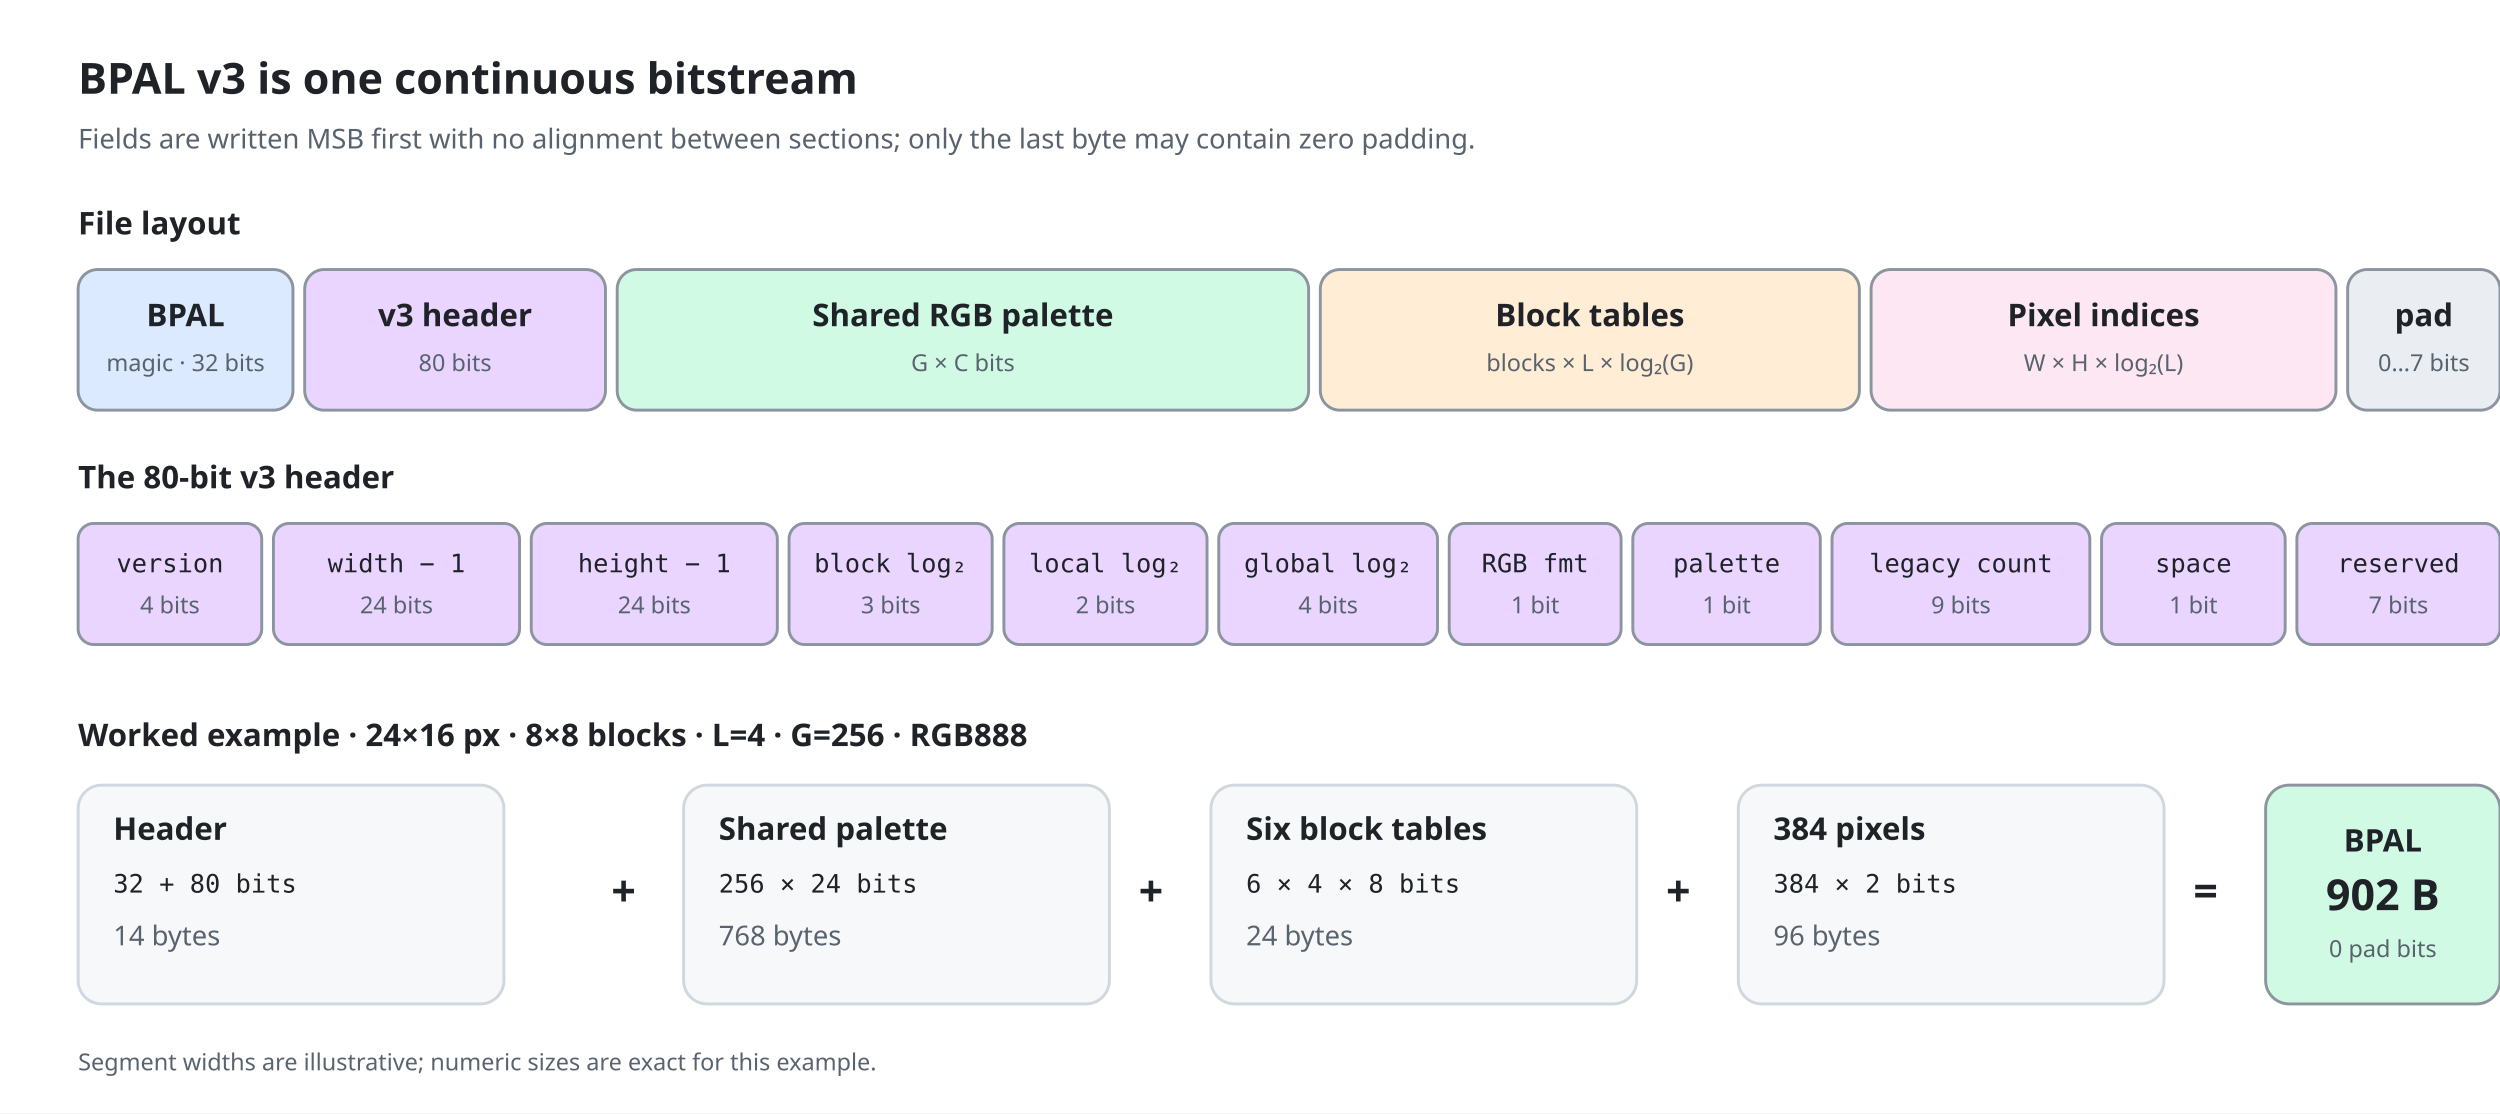
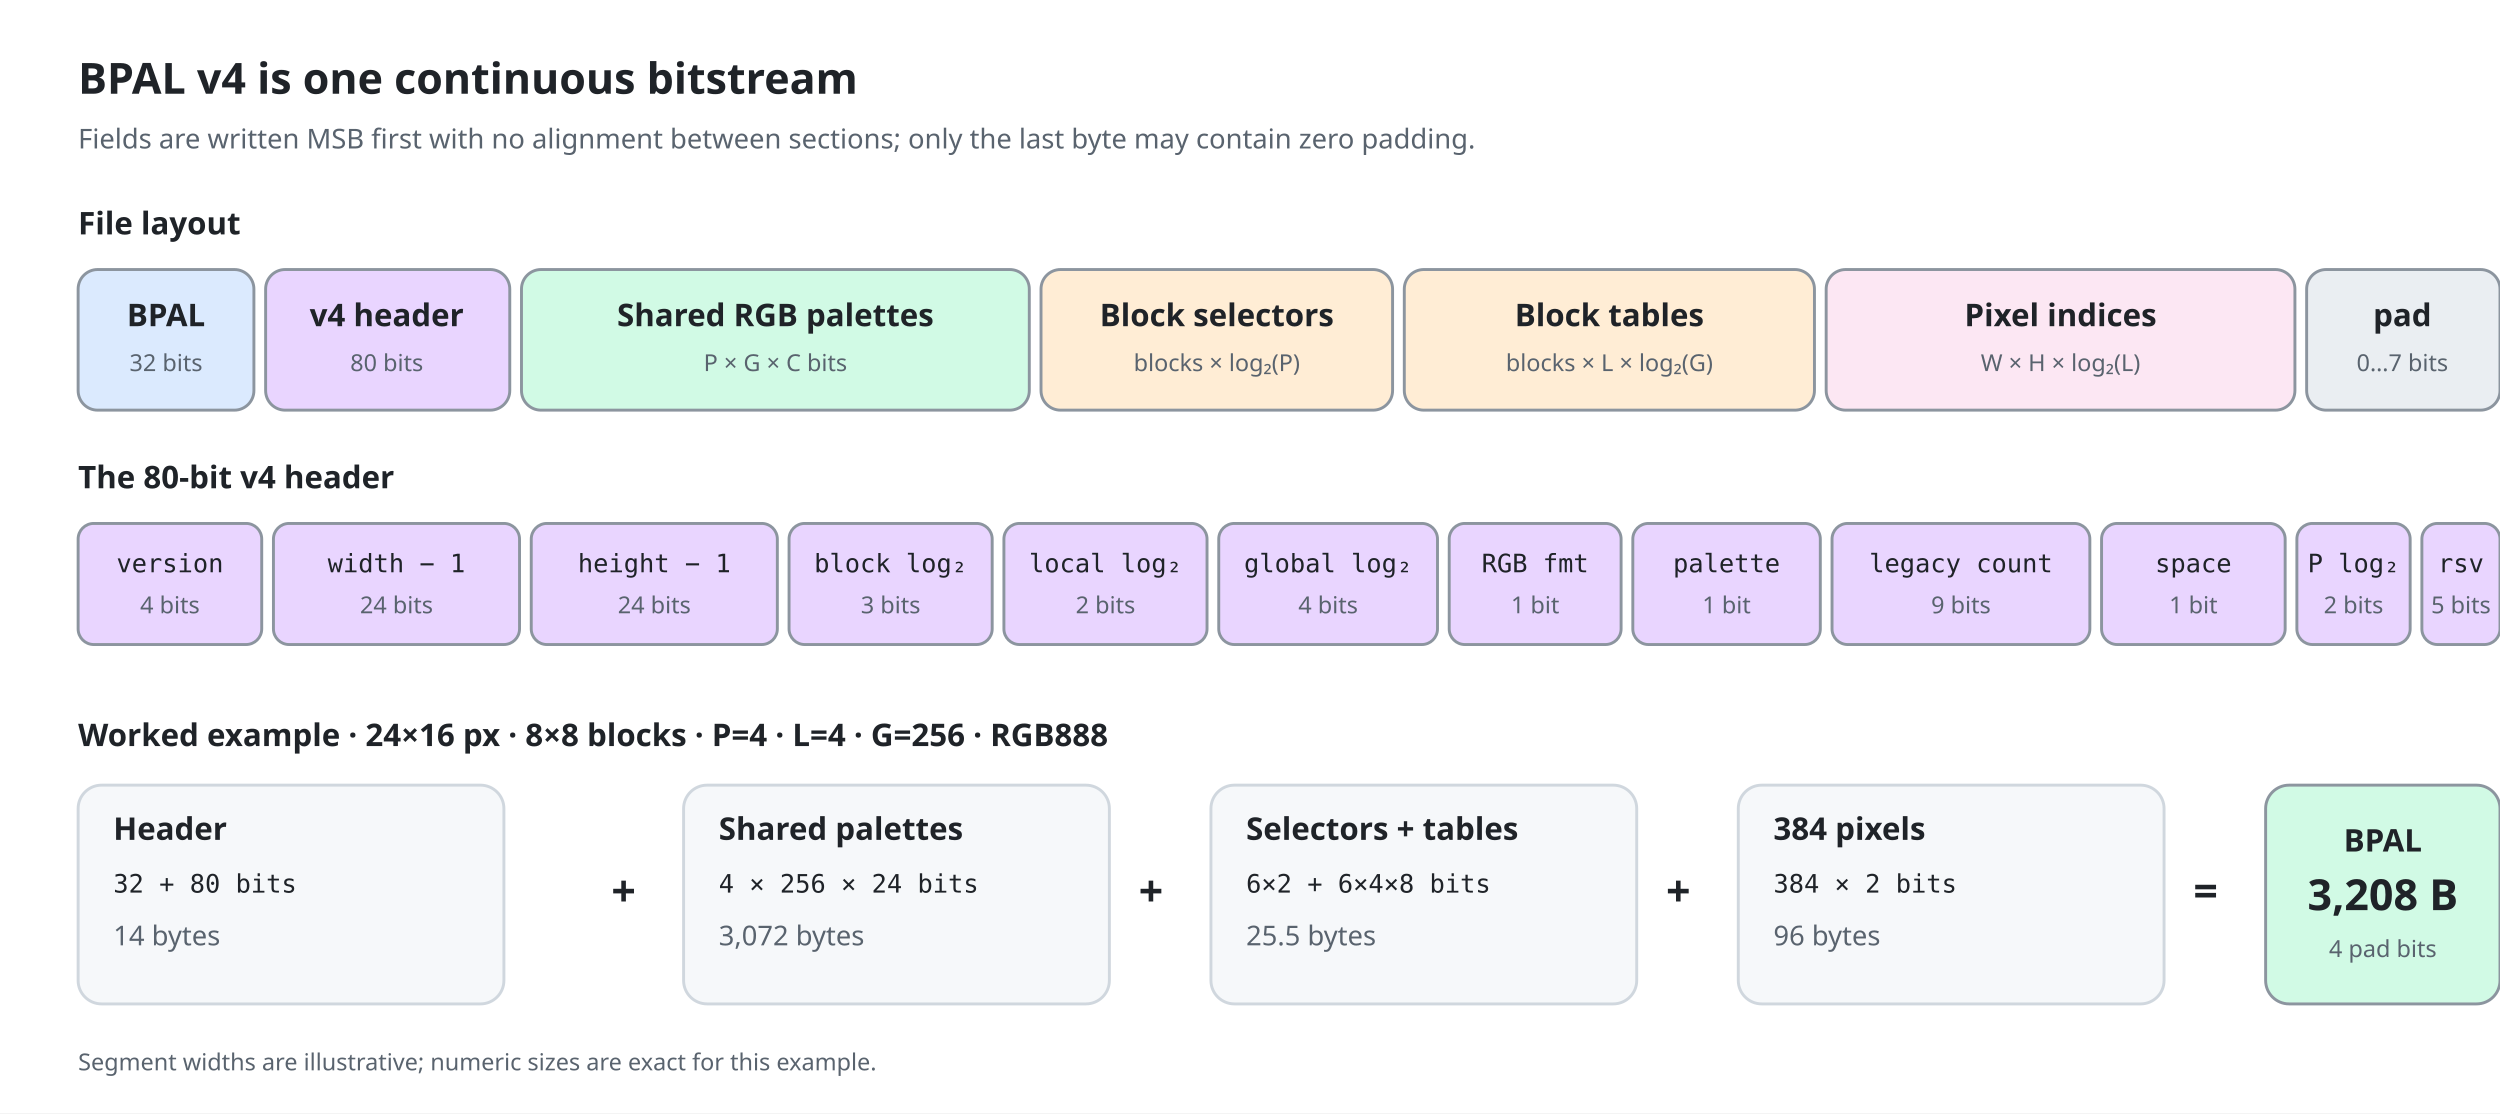
<svg xmlns="http://www.w3.org/2000/svg" width="1280" height="570" viewBox="0 0 1280 570" role="img" aria-labelledby="title desc">
  <defs>
    <style>
      .background{fill:#fff}.heading{font:700 22px system-ui,sans-serif;fill:#1f2328}.label{font:600 16px system-ui,sans-serif;fill:#1f2328}.body{font:14px system-ui,sans-serif;fill:#59636e}.small{font:12px system-ui,sans-serif;fill:#59636e}.mono{font:13px ui-monospace,SFMono-Regular,Consolas,monospace;fill:#1f2328}.outline{stroke:#8c959f;stroke-width:1.5}.magic{fill:#dbeafe}.header{fill:#e9d5ff}.palette{fill:#d1fae5}.tables{fill:#ffedd5}.pixels{fill:#fce7f3}.padding{fill:#eaeef2}.card{fill:#f6f8fa;stroke:#d0d7de;stroke-width:1.5}.arrow{stroke:#8c959f;stroke-width:2;fill:none}
      @media(prefers-color-scheme:dark){.background{fill:#0d1117}.heading,.label,.mono{fill:#f0f6fc}.body,.small{fill:#8b949e}.card{fill:#161b22;stroke:#30363d}.outline,.arrow{stroke:#6e7681}.magic{fill:#17365d}.header{fill:#38245c}.palette{fill:#173f35}.tables{fill:#4a2d18}.pixels{fill:#4b2337}.padding{fill:#21262d}}
    </style>
  </defs>
  <rect width="1280" height="570" class="background" />
-   <text x="40" y="48" class="heading">BPAL v3 is one continuous bitstream</text>
+   <text x="40" y="48" class="heading">BPAL v4 is one continuous bitstream</text>
  <text x="40" y="76" class="body">Fields are written MSB first with no alignment between sections; only the last byte may contain zero padding.</text>
  <text x="40" y="120" class="label">File layout</text>
  <g transform="translate(40 138)">
-     <rect x="0" y="0" width="110" height="72" rx="10" class="magic outline" />
-     <text x="55" y="29" text-anchor="middle" class="label">BPAL</text>
-     <text x="55" y="52" text-anchor="middle" class="small">magic · 32 bits</text>
-     <rect x="116" y="0" width="154" height="72" rx="10" class="header outline" />
-     <text x="193" y="29" text-anchor="middle" class="label">v3 header</text>
-     <text x="193" y="52" text-anchor="middle" class="small">80 bits</text>
-     <rect x="276" y="0" width="354" height="72" rx="10" class="palette outline" />
-     <text x="453" y="29" text-anchor="middle" class="label">Shared RGB palette</text>
-     <text x="453" y="52" text-anchor="middle" class="small">G × C bits</text>
-     <rect x="636" y="0" width="276" height="72" rx="10" class="tables outline" />
-     <text x="774" y="29" text-anchor="middle" class="label">Block tables</text>
-     <text x="774" y="52" text-anchor="middle" class="small">blocks × L × log₂(G)</text>
-     <rect x="918" y="0" width="238" height="72" rx="10" class="pixels outline" />
-     <text x="1037" y="29" text-anchor="middle" class="label">Pixel indices</text>
-     <text x="1037" y="52" text-anchor="middle" class="small">W × H × log₂(L)</text>
-     <rect x="1162" y="0" width="78" height="72" rx="10" class="padding outline" />
-     <text x="1201" y="29" text-anchor="middle" class="label">pad</text>
-     <text x="1201" y="52" text-anchor="middle" class="small">0…7 bits</text>
+     <rect x="0" y="0" width="90" height="72" rx="10" class="magic outline" />
+     <text x="45" y="29" text-anchor="middle" class="label">BPAL</text>
+     <text x="45" y="52" text-anchor="middle" class="small">32 bits</text>
+     <rect x="96" y="0" width="125" height="72" rx="10" class="header outline" />
+     <text x="158" y="29" text-anchor="middle" class="label">v4 header</text>
+     <text x="158" y="52" text-anchor="middle" class="small">80 bits</text>
+     <rect x="227" y="0" width="260" height="72" rx="10" class="palette outline" />
+     <text x="357" y="29" text-anchor="middle" class="label">Shared RGB palettes</text>
+     <text x="357" y="52" text-anchor="middle" class="small">P × G × C bits</text>
+     <rect x="493" y="0" width="180" height="72" rx="10" class="tables outline" />
+     <text x="583" y="29" text-anchor="middle" class="label">Block selectors</text>
+     <text x="583" y="52" text-anchor="middle" class="small">blocks × log₂(P)</text>
+     <rect x="679" y="0" width="210" height="72" rx="10" class="tables outline" />
+     <text x="784" y="29" text-anchor="middle" class="label">Block tables</text>
+     <text x="784" y="52" text-anchor="middle" class="small">blocks × L × log₂(G)</text>
+     <rect x="895" y="0" width="240" height="72" rx="10" class="pixels outline" />
+     <text x="1015" y="29" text-anchor="middle" class="label">Pixel indices</text>
+     <text x="1015" y="52" text-anchor="middle" class="small">W × H × log₂(L)</text>
+     <rect x="1141" y="0" width="99" height="72" rx="10" class="padding outline" />
+     <text x="1190" y="29" text-anchor="middle" class="label">pad</text>
+     <text x="1190" y="52" text-anchor="middle" class="small">0…7 bits</text>
  </g>
-   <text x="40" y="250" class="label">The 80-bit v3 header</text>
+   <text x="40" y="250" class="label">The 80-bit v4 header</text>
  <g transform="translate(40 268)">
    <rect x="0" y="0" width="94" height="62" rx="8" class="header outline" />
    <text x="47" y="25" text-anchor="middle" class="mono">version</text>
    <text x="47" y="46" text-anchor="middle" class="small">4 bits</text>
    <rect x="100" y="0" width="126" height="62" rx="8" class="header outline" />
    <text x="163" y="25" text-anchor="middle" class="mono">width − 1</text>
    <text x="163" y="46" text-anchor="middle" class="small">24 bits</text>
    <rect x="232" y="0" width="126" height="62" rx="8" class="header outline" />
    <text x="295" y="25" text-anchor="middle" class="mono">height − 1</text>
    <text x="295" y="46" text-anchor="middle" class="small">24 bits</text>
    <rect x="364" y="0" width="104" height="62" rx="8" class="header outline" />
    <text x="416" y="25" text-anchor="middle" class="mono">block log₂</text>
    <text x="416" y="46" text-anchor="middle" class="small">3 bits</text>
    <rect x="474" y="0" width="104" height="62" rx="8" class="header outline" />
    <text x="526" y="25" text-anchor="middle" class="mono">local log₂</text>
    <text x="526" y="46" text-anchor="middle" class="small">2 bits</text>
    <rect x="584" y="0" width="112" height="62" rx="8" class="header outline" />
    <text x="640" y="25" text-anchor="middle" class="mono">global log₂</text>
    <text x="640" y="46" text-anchor="middle" class="small">4 bits</text>
    <rect x="702" y="0" width="88" height="62" rx="8" class="header outline" />
    <text x="746" y="25" text-anchor="middle" class="mono">RGB fmt</text>
    <text x="746" y="46" text-anchor="middle" class="small">1 bit</text>
    <rect x="796" y="0" width="96" height="62" rx="8" class="header outline" />
    <text x="844" y="25" text-anchor="middle" class="mono">palette</text>
    <text x="844" y="46" text-anchor="middle" class="small">1 bit</text>
    <rect x="898" y="0" width="132" height="62" rx="8" class="header outline" />
    <text x="964" y="25" text-anchor="middle" class="mono">legacy count</text>
    <text x="964" y="46" text-anchor="middle" class="small">9 bits</text>
    <rect x="1036" y="0" width="94" height="62" rx="8" class="header outline" />
    <text x="1083" y="25" text-anchor="middle" class="mono">space</text>
    <text x="1083" y="46" text-anchor="middle" class="small">1 bit</text>
-     <rect x="1136" y="0" width="104" height="62" rx="8" class="header outline" />
-     <text x="1188" y="25" text-anchor="middle" class="mono">reserved</text>
-     <text x="1188" y="46" text-anchor="middle" class="small">7 bits</text>
+     <rect x="1136" y="0" width="58" height="62" rx="8" class="header outline" />
+     <text x="1165" y="25" text-anchor="middle" class="mono">P log₂</text>
+     <text x="1165" y="46" text-anchor="middle" class="small">2 bits</text>
+     <rect x="1200" y="0" width="40" height="62" rx="8" class="header outline" />
+     <text x="1220" y="25" text-anchor="middle" class="mono">rsv</text>
+     <text x="1220" y="46" text-anchor="middle" class="small">5 bits</text>
  </g>
-   <text x="40" y="382" class="label">Worked example · 24×16 px · 8×8 blocks · L=4 · G=256 · RGB888</text>
+   <text x="40" y="382" class="label">Worked example · 24×16 px · 8×8 blocks · P=4 · L=4 · G=256 · RGB888</text>
  <g transform="translate(40 402)">
    <rect x="0" y="0" width="218" height="112" rx="12" class="card" />
    <text x="18" y="28" class="label">Header</text>
    <text x="18" y="55" class="mono">32 + 80 bits</text>
    <text x="18" y="82" class="body">14 bytes</text>
    <text x="273" y="62" class="heading">+</text>
    <rect x="310" y="0" width="218" height="112" rx="12" class="card" />
-     <text x="328" y="28" class="label">Shared palette</text>
-     <text x="328" y="55" class="mono">256 × 24 bits</text>
-     <text x="328" y="82" class="body">768 bytes</text>
+     <text x="328" y="28" class="label">Shared palettes</text>
+     <text x="328" y="55" class="mono">4 × 256 × 24 bits</text>
+     <text x="328" y="82" class="body">3,072 bytes</text>
    <text x="543" y="62" class="heading">+</text>
    <rect x="580" y="0" width="218" height="112" rx="12" class="card" />
-     <text x="598" y="28" class="label">Six block tables</text>
-     <text x="598" y="55" class="mono">6 × 4 × 8 bits</text>
-     <text x="598" y="82" class="body">24 bytes</text>
+     <text x="598" y="28" class="label">Selectors + tables</text>
+     <text x="598" y="55" class="mono">6×2 + 6×4×8 bits</text>
+     <text x="598" y="82" class="body">25.5 bytes</text>
    <text x="813" y="62" class="heading">+</text>
    <rect x="850" y="0" width="218" height="112" rx="12" class="card" />
    <text x="868" y="28" class="label">384 pixels</text>
    <text x="868" y="55" class="mono">384 × 2 bits</text>
    <text x="868" y="82" class="body">96 bytes</text>
    <text x="1083" y="62" class="heading">=</text>
    <rect x="1120" y="0" width="120" height="112" rx="12" class="palette outline" />
    <text x="1180" y="34" text-anchor="middle" class="label">BPAL</text>
-     <text x="1180" y="64" text-anchor="middle" class="heading">902 B</text>
-     <text x="1180" y="88" text-anchor="middle" class="small">0 pad bits</text>
+     <text x="1180" y="64" text-anchor="middle" class="heading">3,208 B</text>
+     <text x="1180" y="88" text-anchor="middle" class="small">4 pad bits</text>
  </g>
  <text x="40" y="548" class="small">Segment widths are illustrative; numeric sizes are exact for this example.</text>
</svg>
